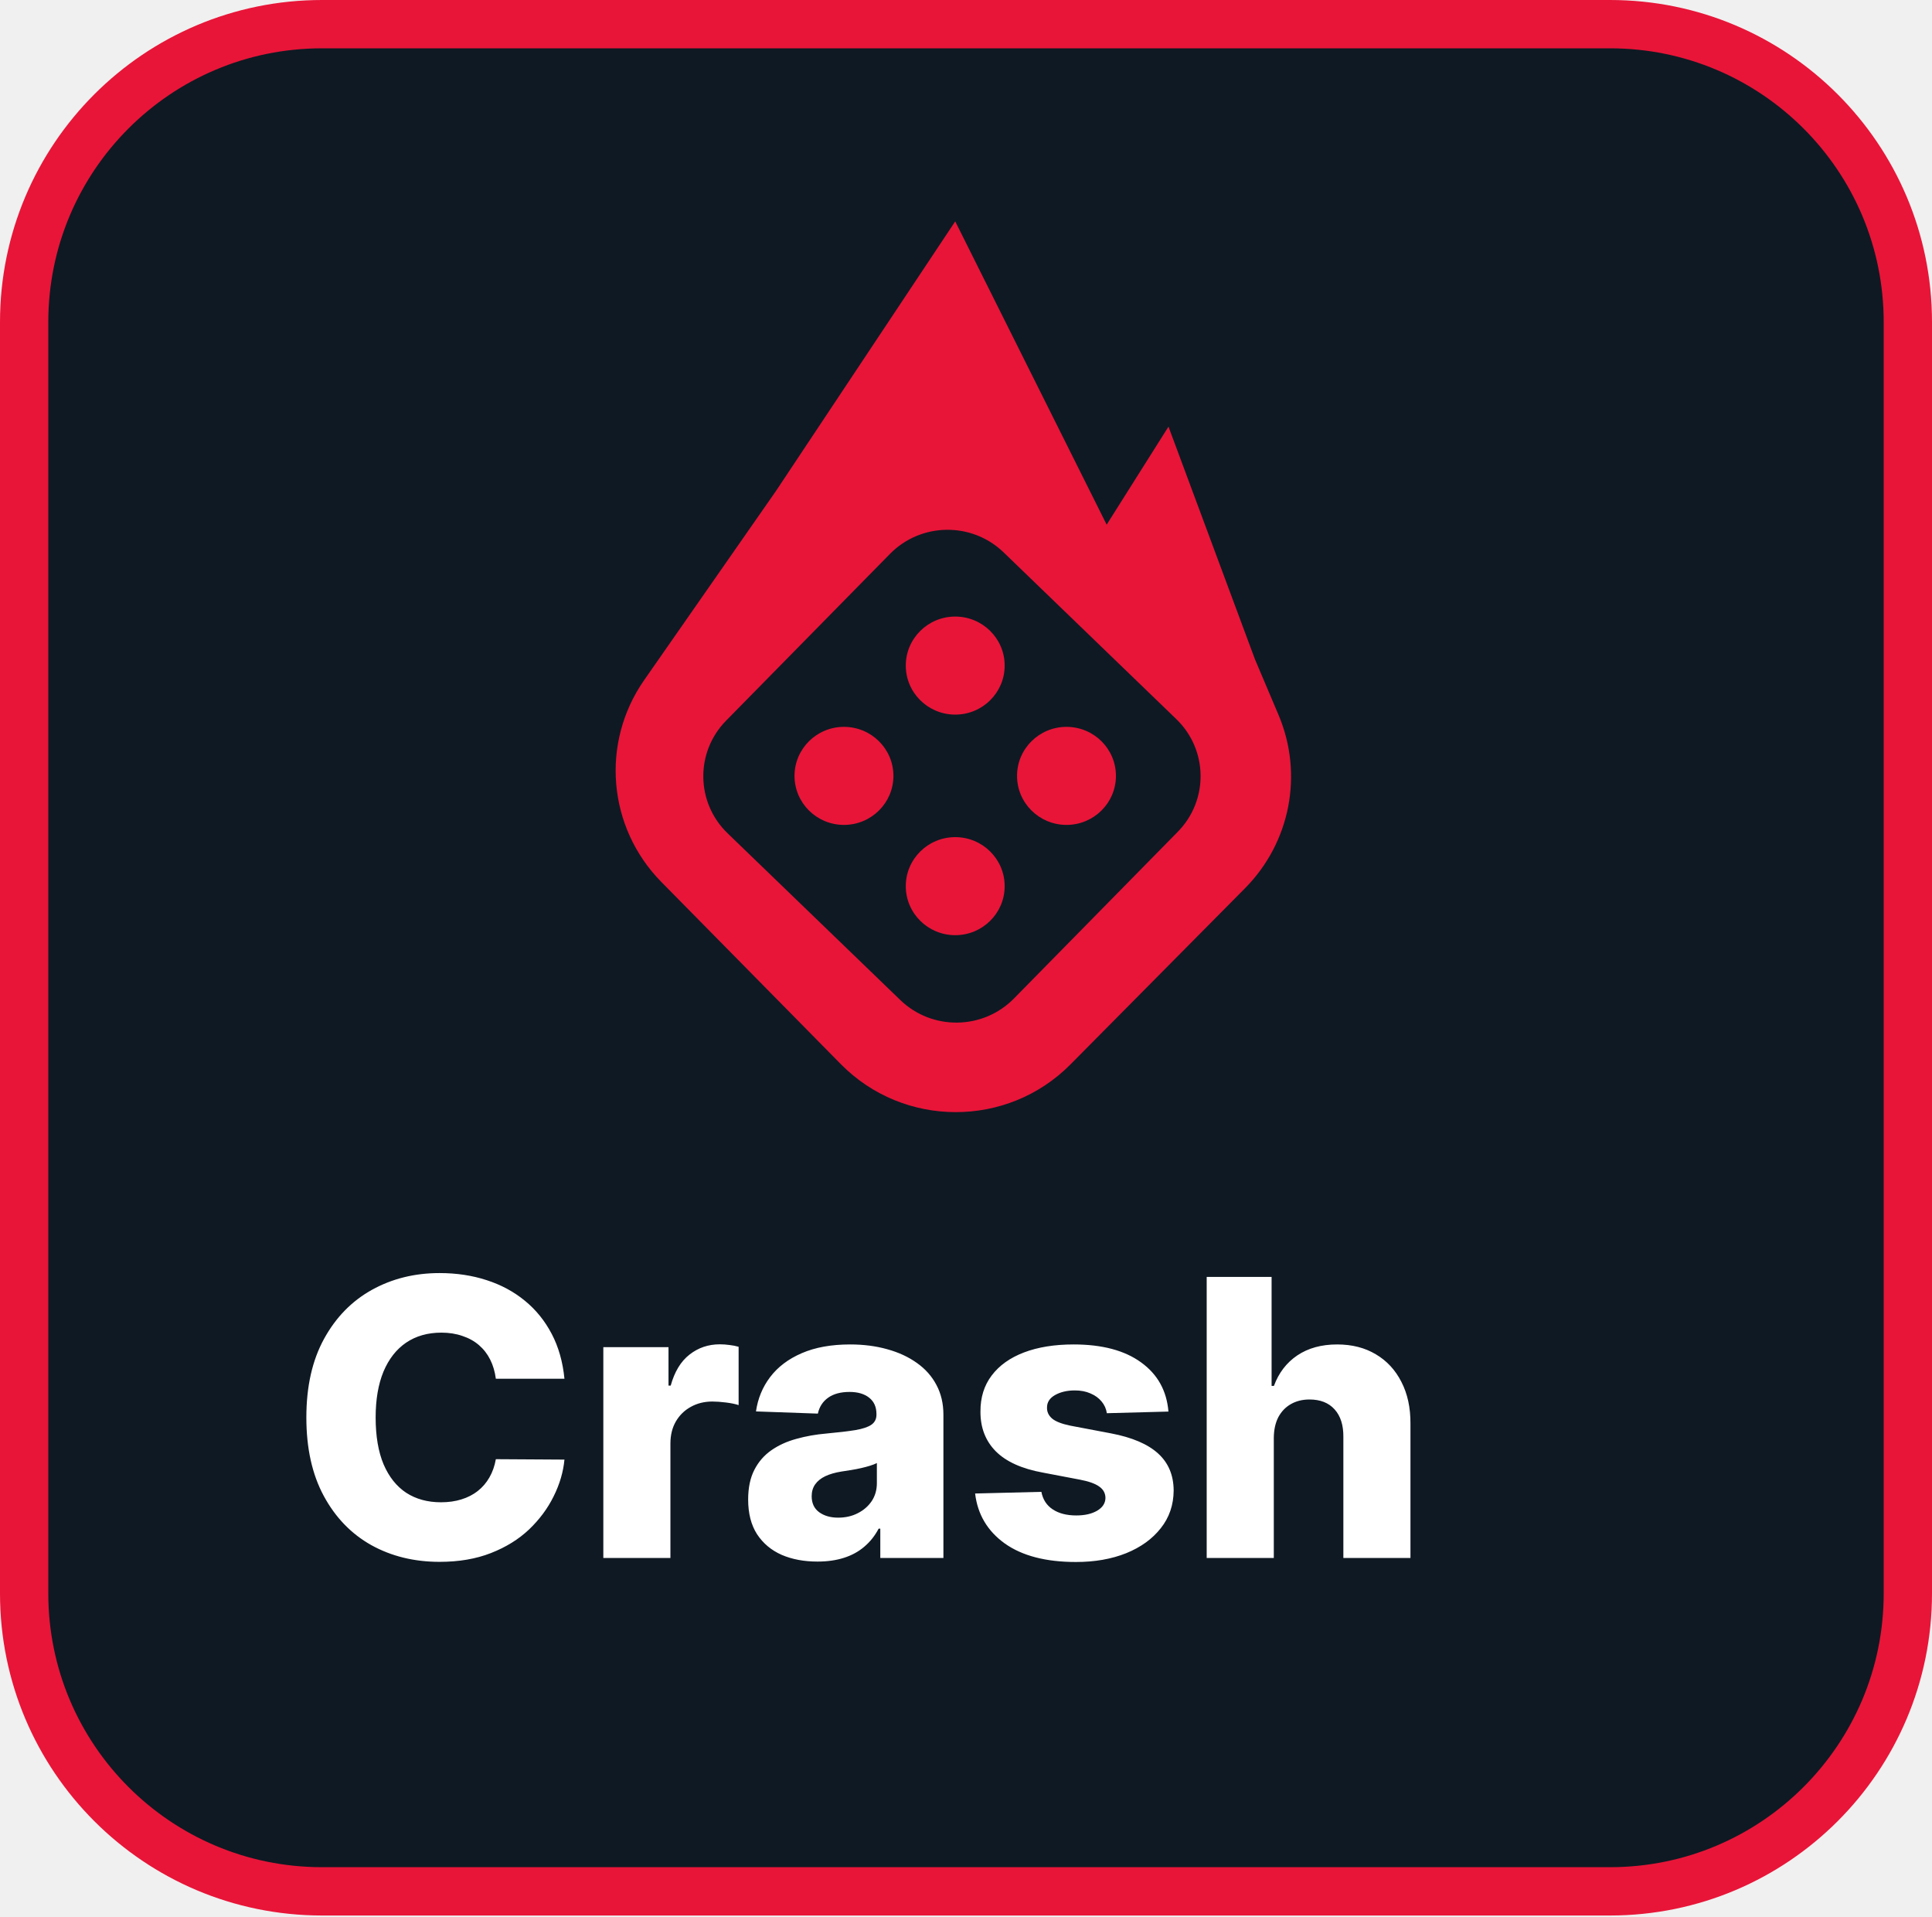
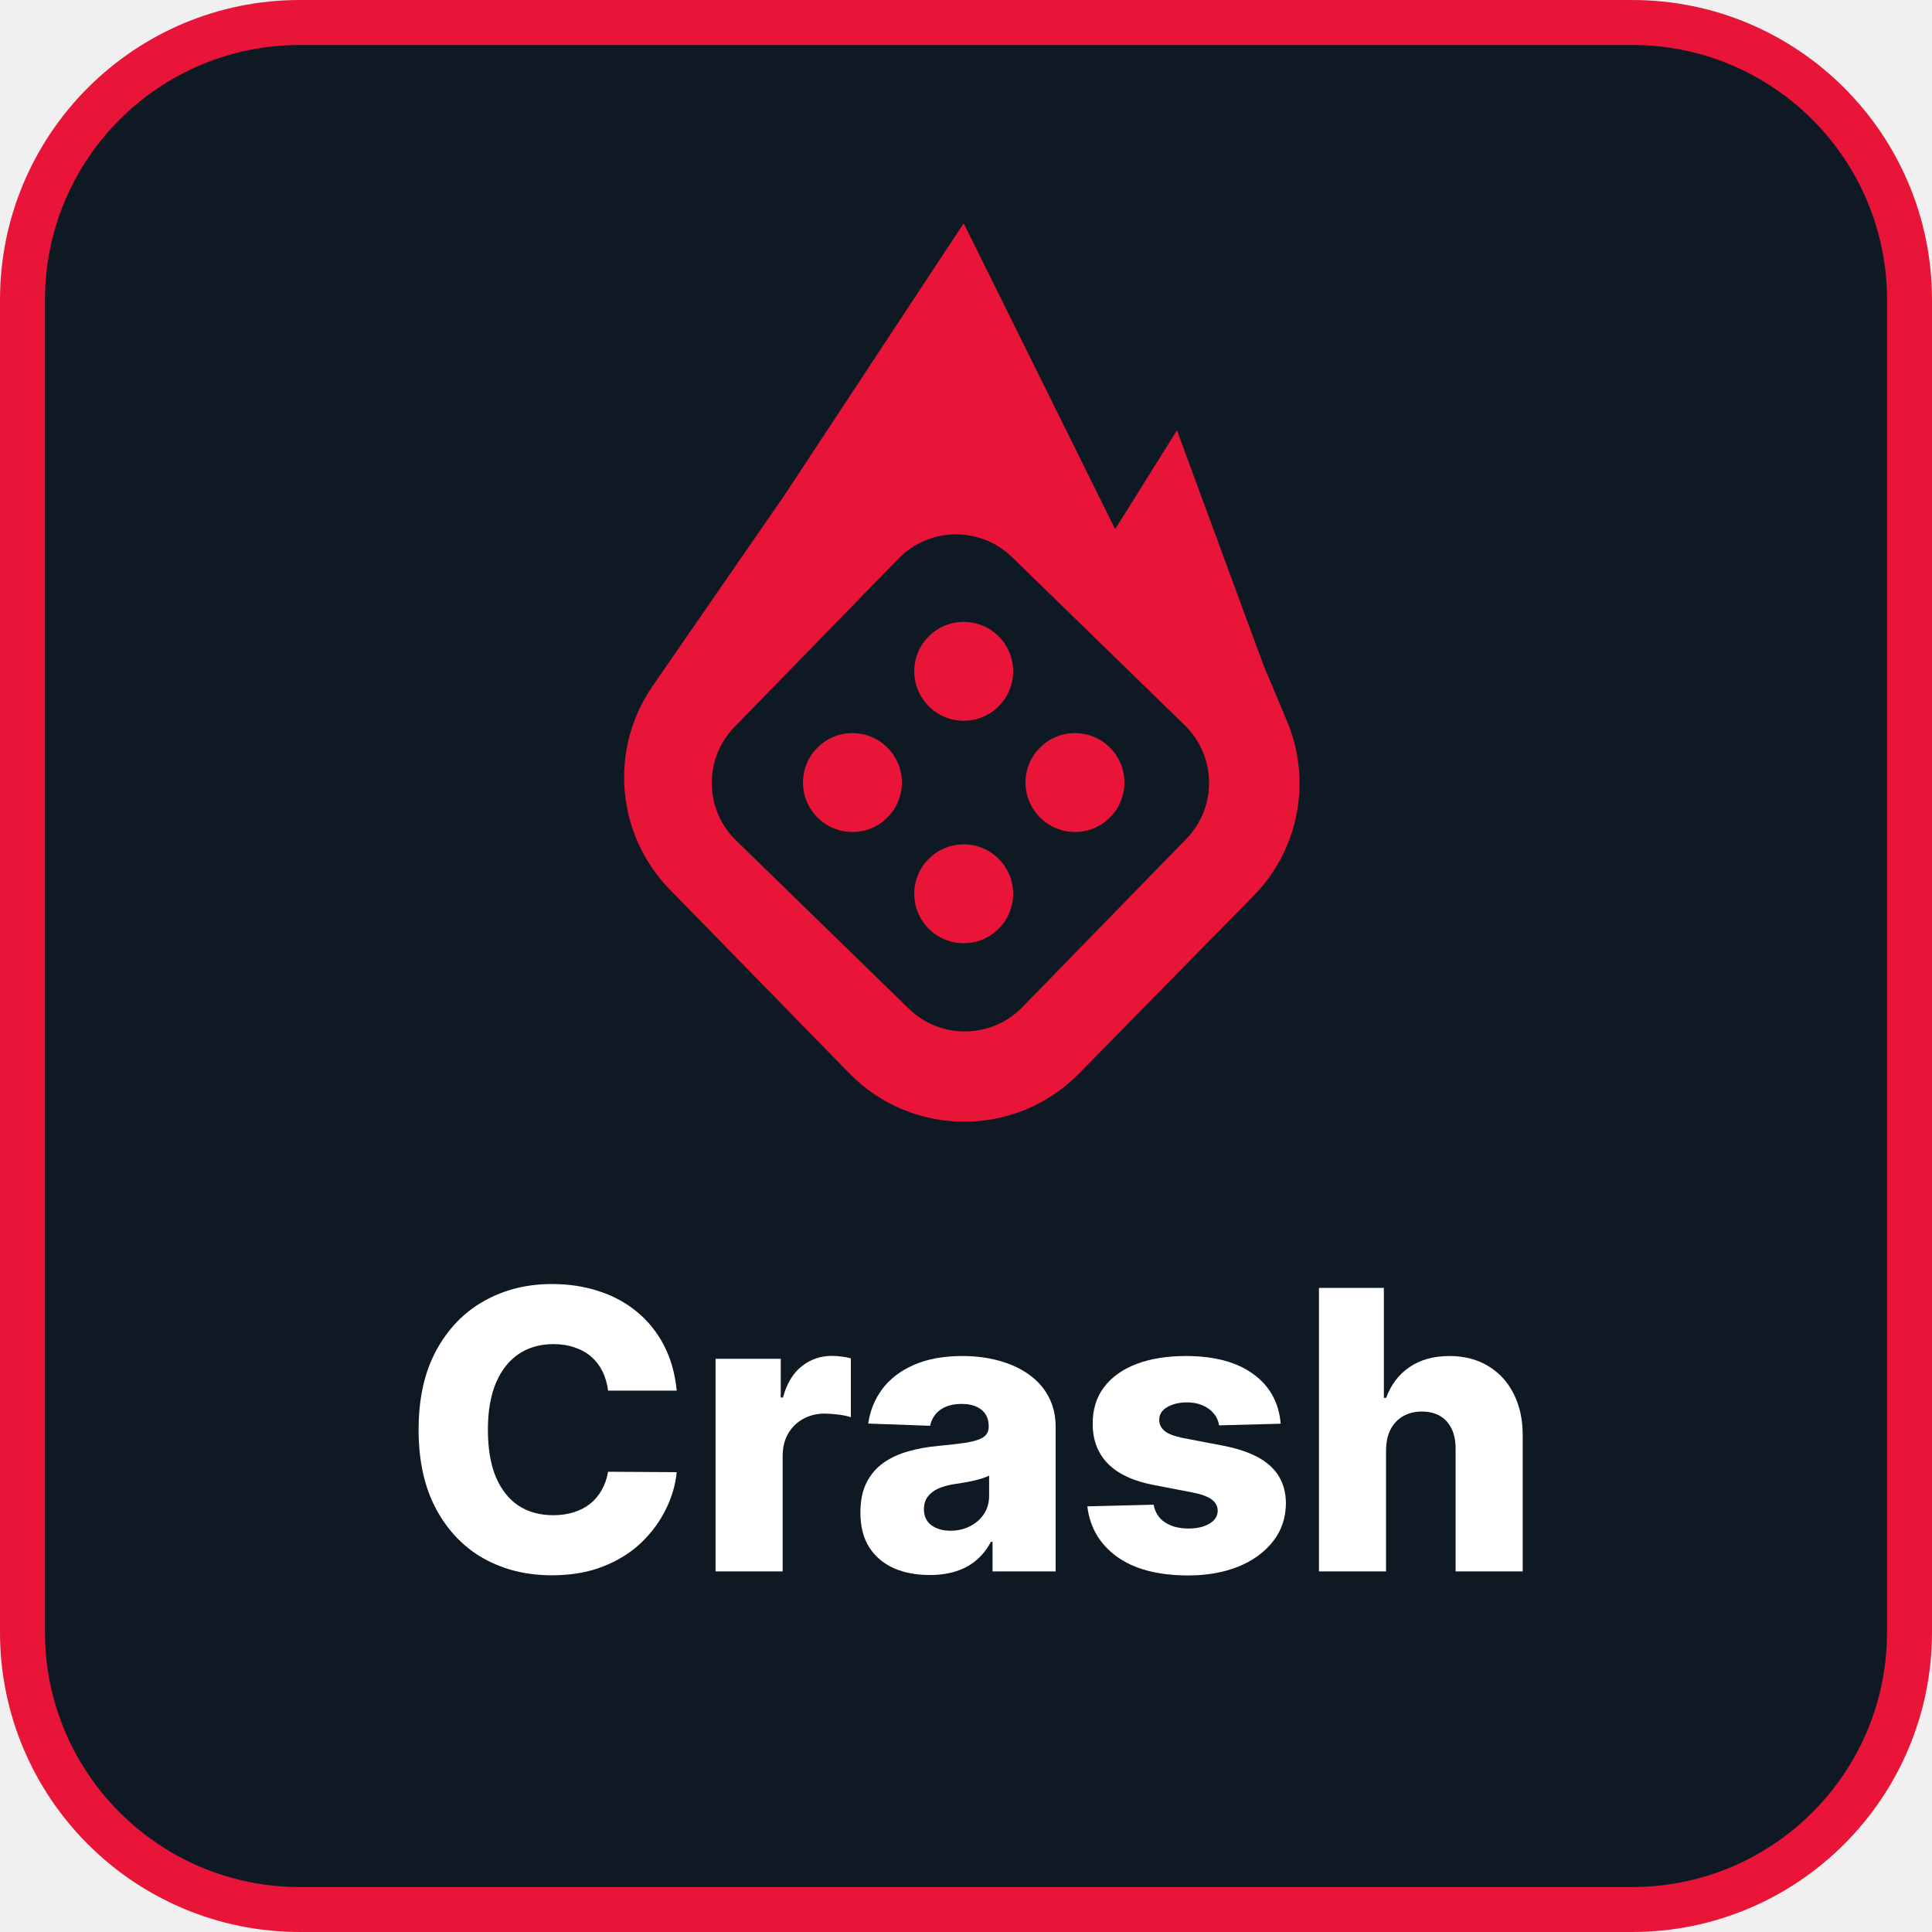
- <svg xmlns="http://www.w3.org/2000/svg" width="120" height="119" viewBox="0 0 120 119" fill="none">
-   <rect x="1.5" y="1.5" width="117" height="115.947" rx="18.5" fill="#0F1923" stroke="#E81538" stroke-width="3" />
-   <path d="M41.08 54.77C37.743 51.384 37.294 46.131 40.008 42.236L48.197 30.488L59.331 13.747L68.737 32.58L72.577 26.493L77.952 40.951L79.412 44.395C80.969 48.071 80.149 52.313 77.33 55.158L66.487 66.099C62.567 70.055 56.133 70.046 52.224 66.079L41.08 54.77Z" fill="#E81538" />
-   <path d="M45.192 51.745C43.217 49.839 43.176 46.707 45.099 44.75L55.279 34.394C57.202 32.437 60.362 32.395 62.337 34.301L73.063 44.655C75.037 46.561 75.079 49.693 73.155 51.65L62.976 62.006C61.052 63.963 57.892 64.004 55.918 62.098L45.192 51.745Z" fill="#0F1923" />
-   <path d="M62.402 41.331C62.402 43.012 61.027 44.375 59.331 44.375C57.635 44.375 56.26 43.012 56.26 41.331C56.26 39.65 57.635 38.287 59.331 38.287C61.027 38.287 62.402 39.65 62.402 41.331Z" fill="#E81538" />
-   <path d="M69.313 48.18C69.313 49.861 67.938 51.224 66.242 51.224C64.545 51.224 63.17 49.861 63.17 48.18C63.17 46.499 64.545 45.136 66.242 45.136C67.938 45.136 69.313 46.499 69.313 48.18Z" fill="#E81538" />
-   <path d="M62.402 55.028C62.402 56.709 61.027 58.072 59.331 58.072C57.635 58.072 56.26 56.709 56.26 55.028C56.26 53.347 57.635 51.984 59.331 51.984C61.027 51.984 62.402 53.347 62.402 55.028Z" fill="#E81538" />
-   <path d="M55.492 48.18C55.492 49.861 54.116 51.224 52.42 51.224C50.724 51.224 49.349 49.861 49.349 48.18C49.349 46.499 50.724 45.136 52.42 45.136C54.116 45.136 55.492 46.499 55.492 48.18Z" fill="#E81538" />
-   <path d="M35.059 85.617H30.798C30.741 85.179 30.625 84.784 30.449 84.432C30.273 84.08 30.04 83.779 29.75 83.529C29.46 83.279 29.116 83.088 28.719 82.958C28.327 82.821 27.892 82.753 27.415 82.753C26.568 82.753 25.838 82.96 25.224 83.375C24.616 83.79 24.148 84.389 23.818 85.174C23.494 85.958 23.332 86.906 23.332 88.02C23.332 89.179 23.497 90.151 23.827 90.935C24.162 91.713 24.631 92.301 25.233 92.699C25.841 93.091 26.559 93.287 27.389 93.287C27.855 93.287 28.278 93.228 28.659 93.108C29.045 92.989 29.383 92.816 29.673 92.588C29.969 92.355 30.21 92.074 30.398 91.745C30.591 91.409 30.724 91.031 30.798 90.611L35.059 90.637C34.986 91.409 34.761 92.171 34.386 92.921C34.017 93.671 33.508 94.355 32.861 94.975C32.213 95.588 31.423 96.077 30.491 96.441C29.565 96.804 28.503 96.986 27.304 96.986C25.724 96.986 24.309 96.639 23.059 95.946C21.815 95.247 20.832 94.23 20.111 92.895C19.389 91.56 19.028 89.935 19.028 88.02C19.028 86.1 19.395 84.472 20.128 83.137C20.861 81.801 21.852 80.787 23.102 80.094C24.352 79.401 25.753 79.054 27.304 79.054C28.361 79.054 29.338 79.202 30.236 79.497C31.133 79.787 31.923 80.213 32.605 80.776C33.287 81.333 33.841 82.017 34.267 82.83C34.693 83.642 34.957 84.571 35.059 85.617ZM37.474 96.747V83.656H41.522V86.043H41.658C41.897 85.179 42.286 84.537 42.826 84.117C43.366 83.691 43.993 83.478 44.709 83.478C44.903 83.478 45.101 83.492 45.306 83.52C45.511 83.543 45.701 83.58 45.877 83.631V87.253C45.678 87.185 45.417 87.131 45.093 87.091C44.775 87.051 44.491 87.031 44.241 87.031C43.746 87.031 43.3 87.142 42.903 87.364C42.511 87.58 42.201 87.884 41.974 88.276C41.752 88.662 41.641 89.117 41.641 89.639V96.747H37.474ZM50.773 96.969C49.938 96.969 49.197 96.83 48.549 96.551C47.907 96.267 47.398 95.841 47.023 95.273C46.654 94.699 46.469 93.98 46.469 93.117C46.469 92.389 46.597 91.776 46.853 91.276C47.108 90.776 47.461 90.37 47.91 90.057C48.358 89.745 48.876 89.509 49.461 89.35C50.046 89.185 50.671 89.074 51.336 89.017C52.08 88.949 52.679 88.878 53.134 88.804C53.589 88.725 53.918 88.614 54.123 88.472C54.333 88.324 54.438 88.117 54.438 87.85V87.807C54.438 87.37 54.288 87.031 53.986 86.793C53.685 86.554 53.279 86.435 52.768 86.435C52.217 86.435 51.773 86.554 51.438 86.793C51.103 87.031 50.89 87.361 50.799 87.781L46.955 87.645C47.069 86.85 47.361 86.139 47.833 85.514C48.31 84.884 48.964 84.389 49.793 84.031C50.628 83.668 51.631 83.486 52.802 83.486C53.637 83.486 54.407 83.585 55.111 83.784C55.816 83.978 56.429 84.262 56.952 84.637C57.475 85.006 57.878 85.46 58.163 86C58.452 86.54 58.597 87.156 58.597 87.85V96.747H54.677V94.924H54.574C54.342 95.367 54.043 95.742 53.679 96.049C53.322 96.355 52.898 96.585 52.41 96.739C51.927 96.892 51.381 96.969 50.773 96.969ZM52.06 94.242C52.509 94.242 52.913 94.151 53.27 93.969C53.634 93.787 53.924 93.537 54.14 93.219C54.356 92.895 54.464 92.52 54.464 92.094V90.85C54.344 90.912 54.199 90.969 54.029 91.02C53.864 91.071 53.682 91.12 53.483 91.165C53.285 91.21 53.08 91.25 52.87 91.284C52.66 91.318 52.458 91.35 52.265 91.378C51.873 91.441 51.538 91.537 51.259 91.668C50.986 91.799 50.776 91.969 50.628 92.179C50.486 92.384 50.415 92.628 50.415 92.912C50.415 93.344 50.569 93.674 50.876 93.901C51.188 94.128 51.583 94.242 52.06 94.242ZM72.574 87.654L68.748 87.756C68.708 87.483 68.6 87.242 68.424 87.031C68.248 86.816 68.018 86.648 67.734 86.529C67.455 86.404 67.131 86.341 66.762 86.341C66.279 86.341 65.867 86.438 65.526 86.631C65.191 86.824 65.026 87.085 65.032 87.415C65.026 87.671 65.128 87.892 65.339 88.08C65.555 88.267 65.938 88.418 66.489 88.531L69.012 89.009C70.319 89.259 71.29 89.674 71.927 90.253C72.569 90.833 72.893 91.6 72.898 92.554C72.893 93.452 72.626 94.233 72.097 94.898C71.574 95.563 70.859 96.08 69.949 96.449C69.04 96.813 68.001 96.995 66.83 96.995C64.961 96.995 63.486 96.611 62.407 95.844C61.333 95.071 60.719 94.037 60.566 92.742L64.682 92.639C64.773 93.117 65.009 93.48 65.39 93.73C65.77 93.98 66.256 94.105 66.847 94.105C67.381 94.105 67.816 94.006 68.151 93.807C68.486 93.608 68.657 93.344 68.662 93.014C68.657 92.719 68.526 92.483 68.27 92.307C68.015 92.125 67.614 91.983 67.069 91.881L64.785 91.446C63.472 91.208 62.495 90.767 61.853 90.125C61.211 89.478 60.893 88.654 60.898 87.654C60.893 86.779 61.126 86.031 61.597 85.412C62.069 84.787 62.739 84.31 63.608 83.98C64.478 83.651 65.503 83.486 66.685 83.486C68.458 83.486 69.856 83.858 70.878 84.603C71.901 85.341 72.466 86.358 72.574 87.654ZM79.118 89.281V96.747H74.95V79.293H78.981V86.06H79.126C79.422 85.253 79.905 84.622 80.575 84.168C81.251 83.713 82.078 83.486 83.055 83.486C83.976 83.486 84.777 83.691 85.459 84.1C86.141 84.503 86.669 85.074 87.044 85.813C87.425 86.551 87.612 87.415 87.606 88.404V96.747H83.439V89.222C83.445 88.495 83.263 87.926 82.893 87.517C82.524 87.108 82.004 86.904 81.334 86.904C80.896 86.904 80.51 87 80.175 87.193C79.845 87.381 79.587 87.651 79.399 88.003C79.217 88.355 79.123 88.781 79.118 89.281Z" fill="white" />
+ <svg xmlns="http://www.w3.org/2000/svg" width="111" height="111" viewBox="0 0 111 111" fill="none">
+   <rect x="1.292" y="1.292" width="108.416" height="108.416" rx="15.935" fill="#0F1923" stroke="#E81538" stroke-width="2.584" />
+   <path d="M38.486 51.111C35.399 47.951 34.984 43.048 37.494 39.414L45.069 28.451L55.368 12.828L64.069 30.403L67.62 24.723L72.592 38.215L73.943 41.429C75.383 44.859 74.624 48.818 72.017 51.472L61.988 61.682C58.362 65.374 52.41 65.365 48.794 61.664L38.486 51.111Z" fill="#E81538" />
+   <path d="M42.289 48.287C40.463 46.508 40.424 43.586 42.203 41.76L51.62 32.095C53.399 30.269 56.322 30.231 58.148 32.01L68.07 41.671C69.896 43.45 69.935 46.372 68.156 48.198L58.739 57.863C56.96 59.689 54.037 59.728 52.211 57.949L42.289 48.287Z" fill="#0F1923" />
+   <path d="M58.209 38.57C58.209 40.138 56.937 41.41 55.368 41.41C53.799 41.41 52.527 40.138 52.527 38.57C52.527 37.001 53.799 35.729 55.368 35.729C56.937 35.729 58.209 37.001 58.209 38.57Z" fill="#E81538" />
+   <path d="M64.602 44.961C64.602 46.529 63.33 47.801 61.76 47.801C60.191 47.801 58.919 46.529 58.919 44.961C58.919 43.392 60.191 42.12 61.76 42.12C63.33 42.12 64.602 43.392 64.602 44.961Z" fill="#E81538" />
+   <path d="M58.209 51.352C58.209 52.92 56.937 54.192 55.368 54.192C53.799 54.192 52.527 52.92 52.527 51.352C52.527 49.783 53.799 48.511 55.368 48.511C56.937 48.511 58.209 49.783 58.209 51.352Z" fill="#E81538" />
+   <path d="M51.816 44.961C51.816 46.529 50.544 47.801 48.975 47.801C47.406 47.801 46.134 46.529 46.134 44.961C46.134 43.392 47.406 42.12 48.975 42.12C50.544 42.12 51.816 43.392 51.816 44.961Z" fill="#E81538" />
+   <path d="M38.879 79.896H34.937C34.885 79.488 34.777 79.12 34.614 78.791C34.451 78.462 34.236 78.181 33.968 77.948C33.7 77.714 33.382 77.537 33.014 77.415C32.651 77.288 32.249 77.224 31.807 77.224C31.024 77.224 30.349 77.418 29.781 77.805C29.219 78.192 28.785 78.751 28.481 79.483C28.181 80.214 28.031 81.1 28.031 82.139C28.031 83.221 28.184 84.127 28.488 84.859C28.799 85.585 29.232 86.134 29.789 86.505C30.352 86.871 31.017 87.054 31.784 87.054C32.215 87.054 32.606 86.999 32.958 86.887C33.316 86.776 33.629 86.614 33.897 86.402C34.17 86.185 34.393 85.922 34.567 85.615C34.745 85.302 34.869 84.949 34.937 84.557L38.879 84.581C38.811 85.302 38.603 86.012 38.256 86.712C37.914 87.412 37.444 88.051 36.845 88.629C36.246 89.202 35.515 89.658 34.653 89.997C33.797 90.336 32.814 90.506 31.705 90.506C30.244 90.506 28.935 90.183 27.779 89.536C26.628 88.883 25.719 87.934 25.051 86.688C24.384 85.442 24.05 83.926 24.05 82.139C24.05 80.347 24.389 78.828 25.067 77.582C25.745 76.336 26.662 75.389 27.818 74.743C28.975 74.096 30.27 73.772 31.705 73.772C32.682 73.772 33.587 73.91 34.417 74.186C35.247 74.456 35.978 74.854 36.608 75.379C37.239 75.898 37.752 76.537 38.146 77.296C38.54 78.054 38.784 78.921 38.879 79.896Z" fill="white" />
+   <path d="M41.112 90.283V78.067H44.857V80.294H44.983C45.203 79.488 45.563 78.889 46.063 78.496C46.562 78.099 47.143 77.9 47.805 77.9C47.984 77.9 48.168 77.913 48.357 77.94C48.546 77.961 48.722 77.995 48.885 78.043V81.423C48.701 81.36 48.459 81.309 48.16 81.272C47.865 81.235 47.603 81.216 47.371 81.216C46.914 81.216 46.502 81.32 46.134 81.527C45.771 81.728 45.485 82.012 45.275 82.378C45.069 82.738 44.967 83.162 44.967 83.65V90.283H41.112Z" fill="white" />
+   <path d="M53.414 90.49C52.642 90.49 51.956 90.36 51.357 90.1C50.763 89.835 50.292 89.438 49.945 88.907C49.604 88.372 49.433 87.701 49.433 86.895C49.433 86.216 49.551 85.644 49.788 85.177C50.024 84.711 50.35 84.332 50.765 84.04C51.181 83.748 51.659 83.528 52.2 83.38C52.742 83.226 53.32 83.123 53.934 83.07C54.623 83.006 55.178 82.94 55.598 82.871C56.018 82.796 56.323 82.693 56.512 82.561C56.707 82.423 56.804 82.229 56.804 81.98V81.94C56.804 81.532 56.665 81.216 56.386 80.994C56.108 80.771 55.732 80.66 55.259 80.66C54.749 80.66 54.339 80.771 54.029 80.994C53.719 81.216 53.522 81.524 53.438 81.916L49.882 81.789C49.987 81.047 50.258 80.384 50.694 79.801C51.136 79.212 51.74 78.751 52.508 78.417C53.28 78.078 54.208 77.908 55.291 77.908C56.063 77.908 56.775 78.001 57.427 78.186C58.079 78.367 58.646 78.632 59.13 78.982C59.613 79.326 59.986 79.75 60.249 80.254C60.517 80.758 60.651 81.333 60.651 81.98V90.283H57.025V88.581H56.93C56.715 88.995 56.439 89.345 56.102 89.631C55.771 89.917 55.38 90.132 54.928 90.275C54.481 90.418 53.977 90.49 53.414 90.49ZM54.605 87.945C55.02 87.945 55.393 87.86 55.724 87.691C56.06 87.521 56.328 87.287 56.528 86.991C56.728 86.688 56.828 86.338 56.828 85.941V84.78C56.717 84.838 56.583 84.891 56.426 84.939C56.273 84.986 56.105 85.031 55.921 85.074C55.737 85.116 55.548 85.153 55.353 85.185C55.159 85.217 54.972 85.246 54.794 85.273C54.431 85.331 54.121 85.421 53.864 85.543C53.611 85.665 53.417 85.824 53.28 86.02C53.149 86.211 53.083 86.439 53.083 86.704C53.083 87.107 53.225 87.415 53.509 87.627C53.798 87.839 54.163 87.945 54.605 87.945Z" fill="white" />
+   <path d="M73.58 81.797L70.04 81.892C70.004 81.638 69.904 81.413 69.741 81.216C69.578 81.015 69.365 80.859 69.102 80.747C68.845 80.631 68.545 80.572 68.204 80.572C67.757 80.572 67.376 80.662 67.061 80.843C66.751 81.023 66.598 81.267 66.603 81.574C66.598 81.813 66.693 82.02 66.887 82.195C67.087 82.37 67.442 82.51 67.951 82.616L70.285 83.062C71.494 83.295 72.392 83.682 72.981 84.223C73.575 84.764 73.875 85.48 73.88 86.37C73.875 87.208 73.628 87.937 73.139 88.557C72.655 89.178 71.993 89.66 71.152 90.005C70.311 90.344 69.349 90.514 68.267 90.514C66.538 90.514 65.174 90.156 64.175 89.44C63.182 88.719 62.614 87.754 62.472 86.545L66.28 86.45C66.364 86.895 66.582 87.234 66.934 87.468C67.287 87.701 67.736 87.818 68.282 87.818C68.777 87.818 69.179 87.725 69.489 87.539C69.799 87.354 69.957 87.107 69.962 86.8C69.957 86.524 69.836 86.304 69.599 86.14C69.363 85.97 68.992 85.837 68.487 85.742L66.375 85.336C65.161 85.114 64.257 84.703 63.663 84.103C63.069 83.499 62.775 82.73 62.78 81.797C62.775 80.981 62.99 80.283 63.426 79.705C63.862 79.122 64.483 78.677 65.287 78.369C66.091 78.062 67.04 77.908 68.133 77.908C69.772 77.908 71.065 78.255 72.011 78.95C72.957 79.639 73.48 80.588 73.58 81.797Z" fill="white" />
+   <path d="M79.633 83.316V90.283H75.778V73.995H79.507V80.31H79.641C79.914 79.557 80.361 78.968 80.981 78.544C81.606 78.12 82.371 77.908 83.275 77.908C84.126 77.908 84.868 78.099 85.498 78.481C86.129 78.857 86.618 79.39 86.965 80.079C87.317 80.769 87.49 81.574 87.485 82.497V90.283H83.63V83.26C83.635 82.582 83.467 82.052 83.125 81.67C82.784 81.288 82.303 81.097 81.683 81.097C81.278 81.097 80.921 81.187 80.61 81.368C80.306 81.543 80.066 81.794 79.893 82.123C79.725 82.452 79.638 82.85 79.633 83.316Z" fill="white" />
</svg>
